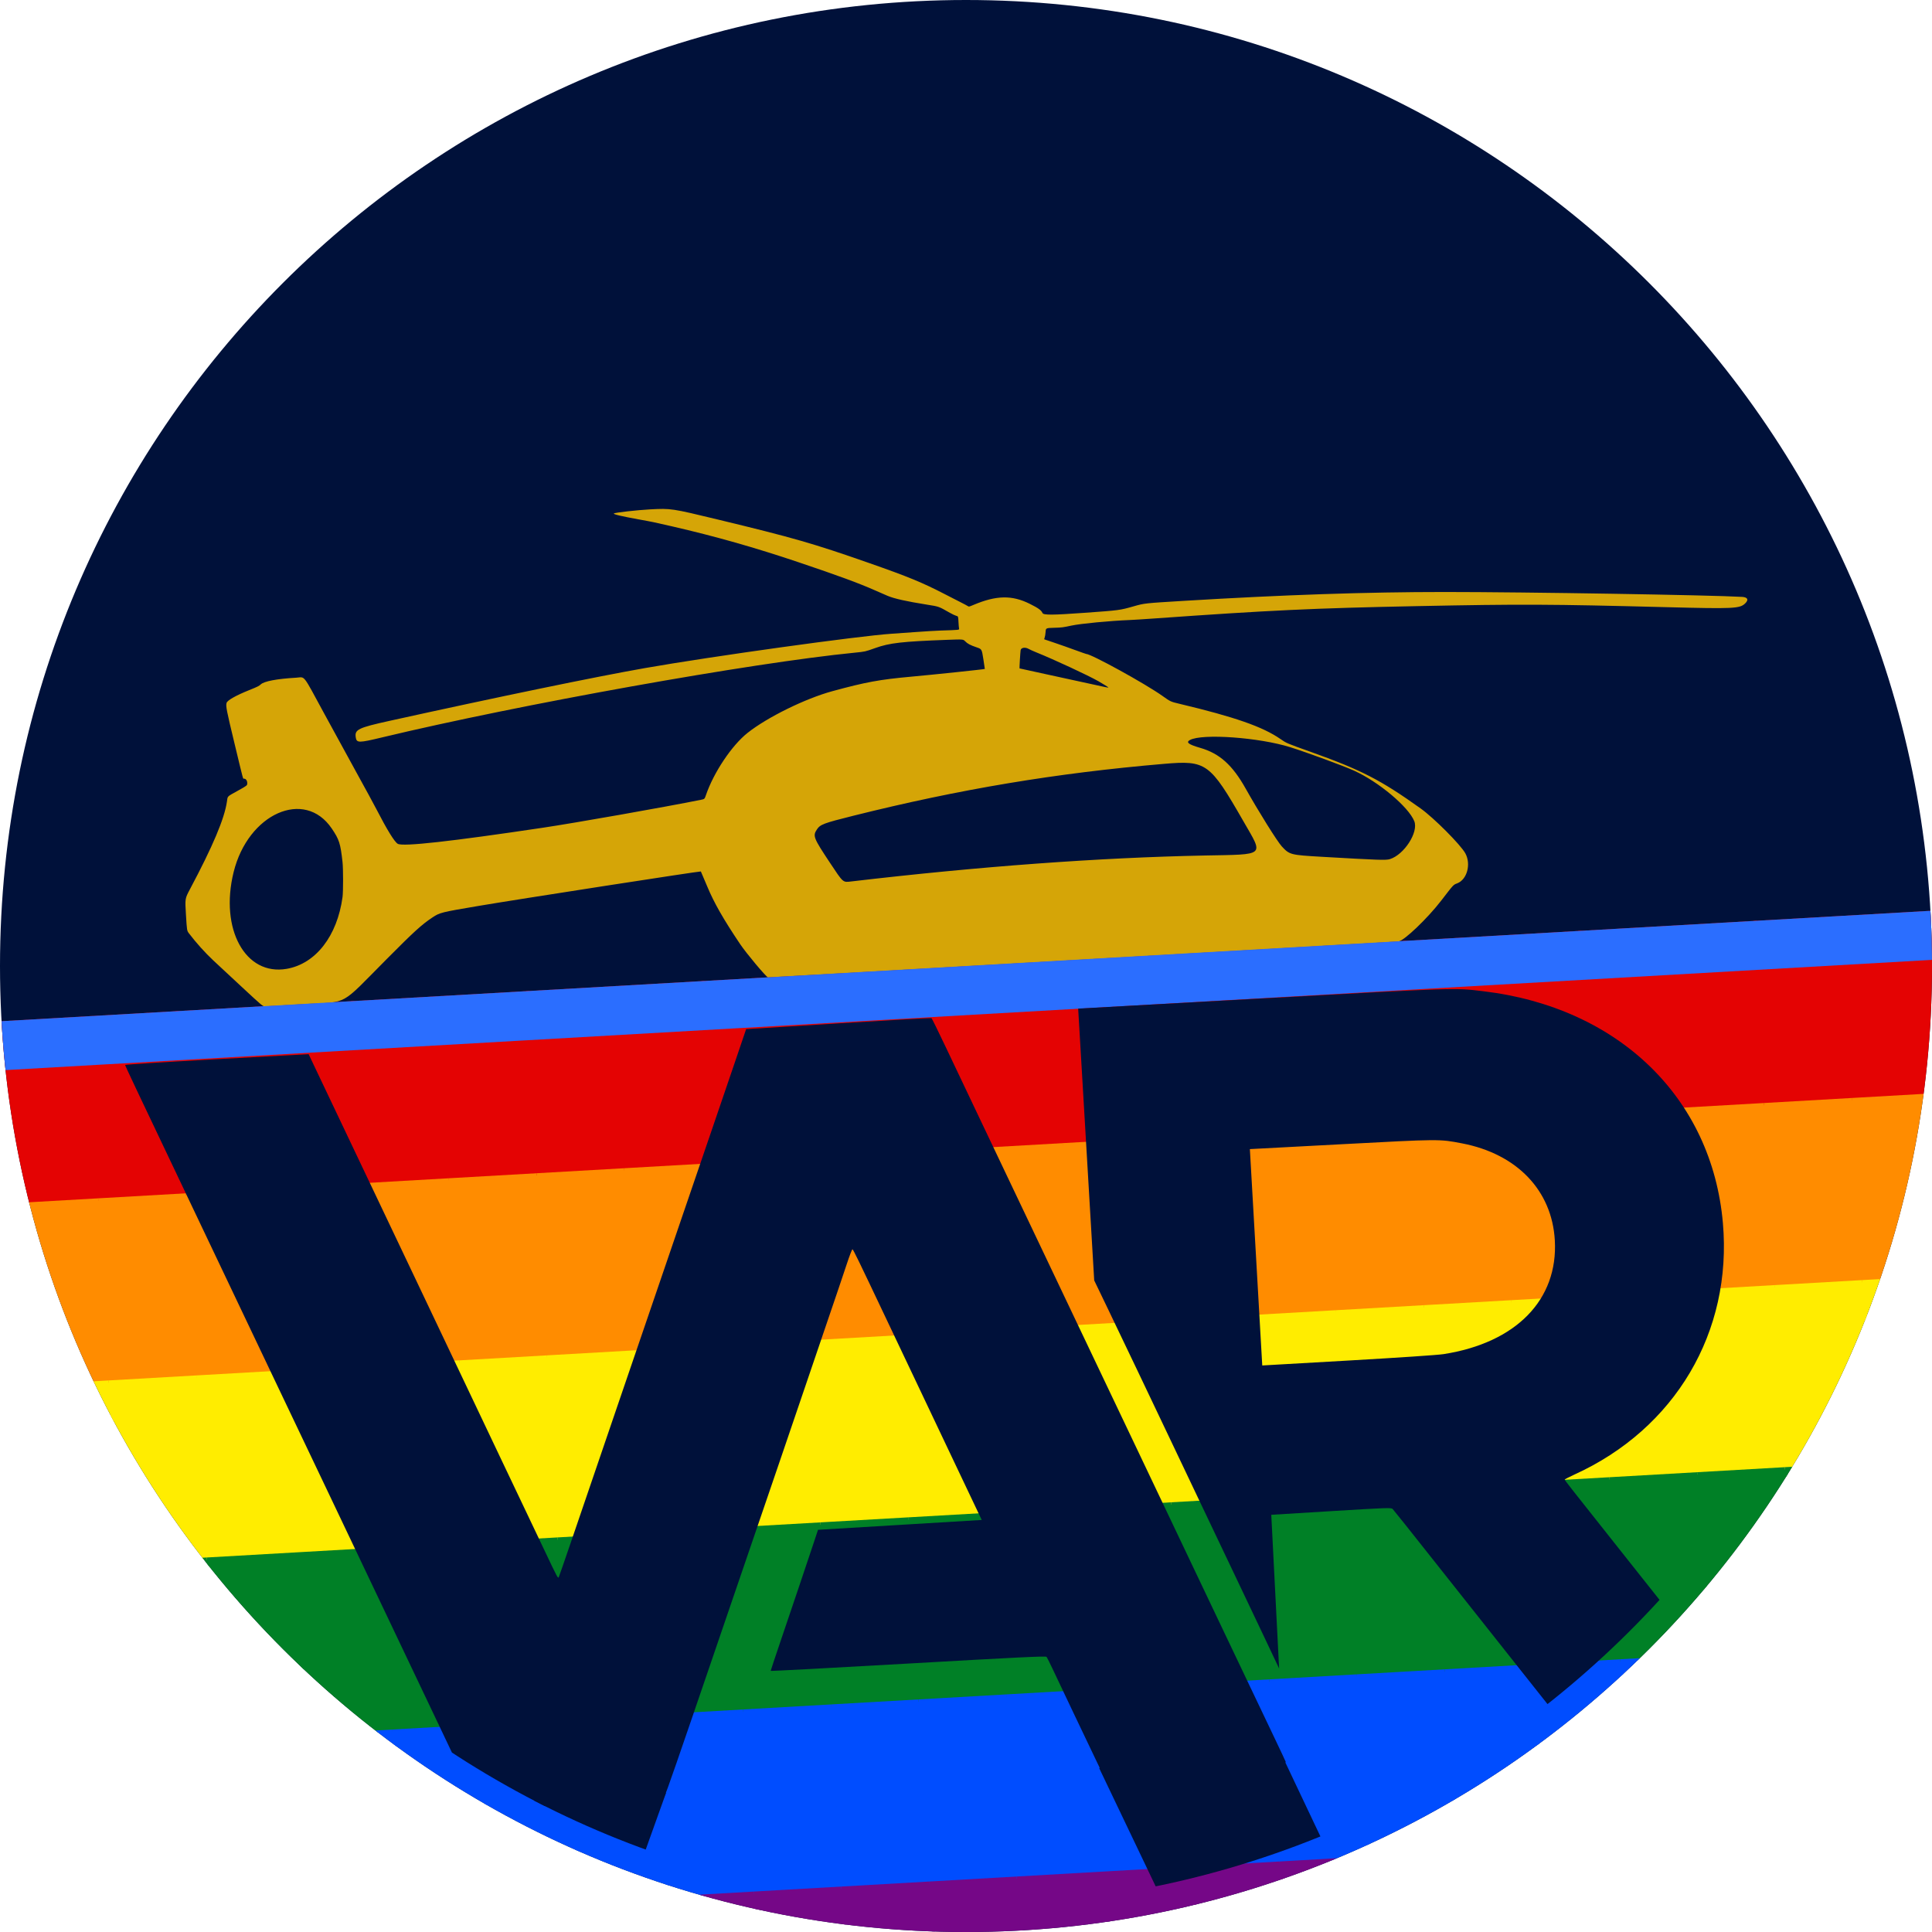
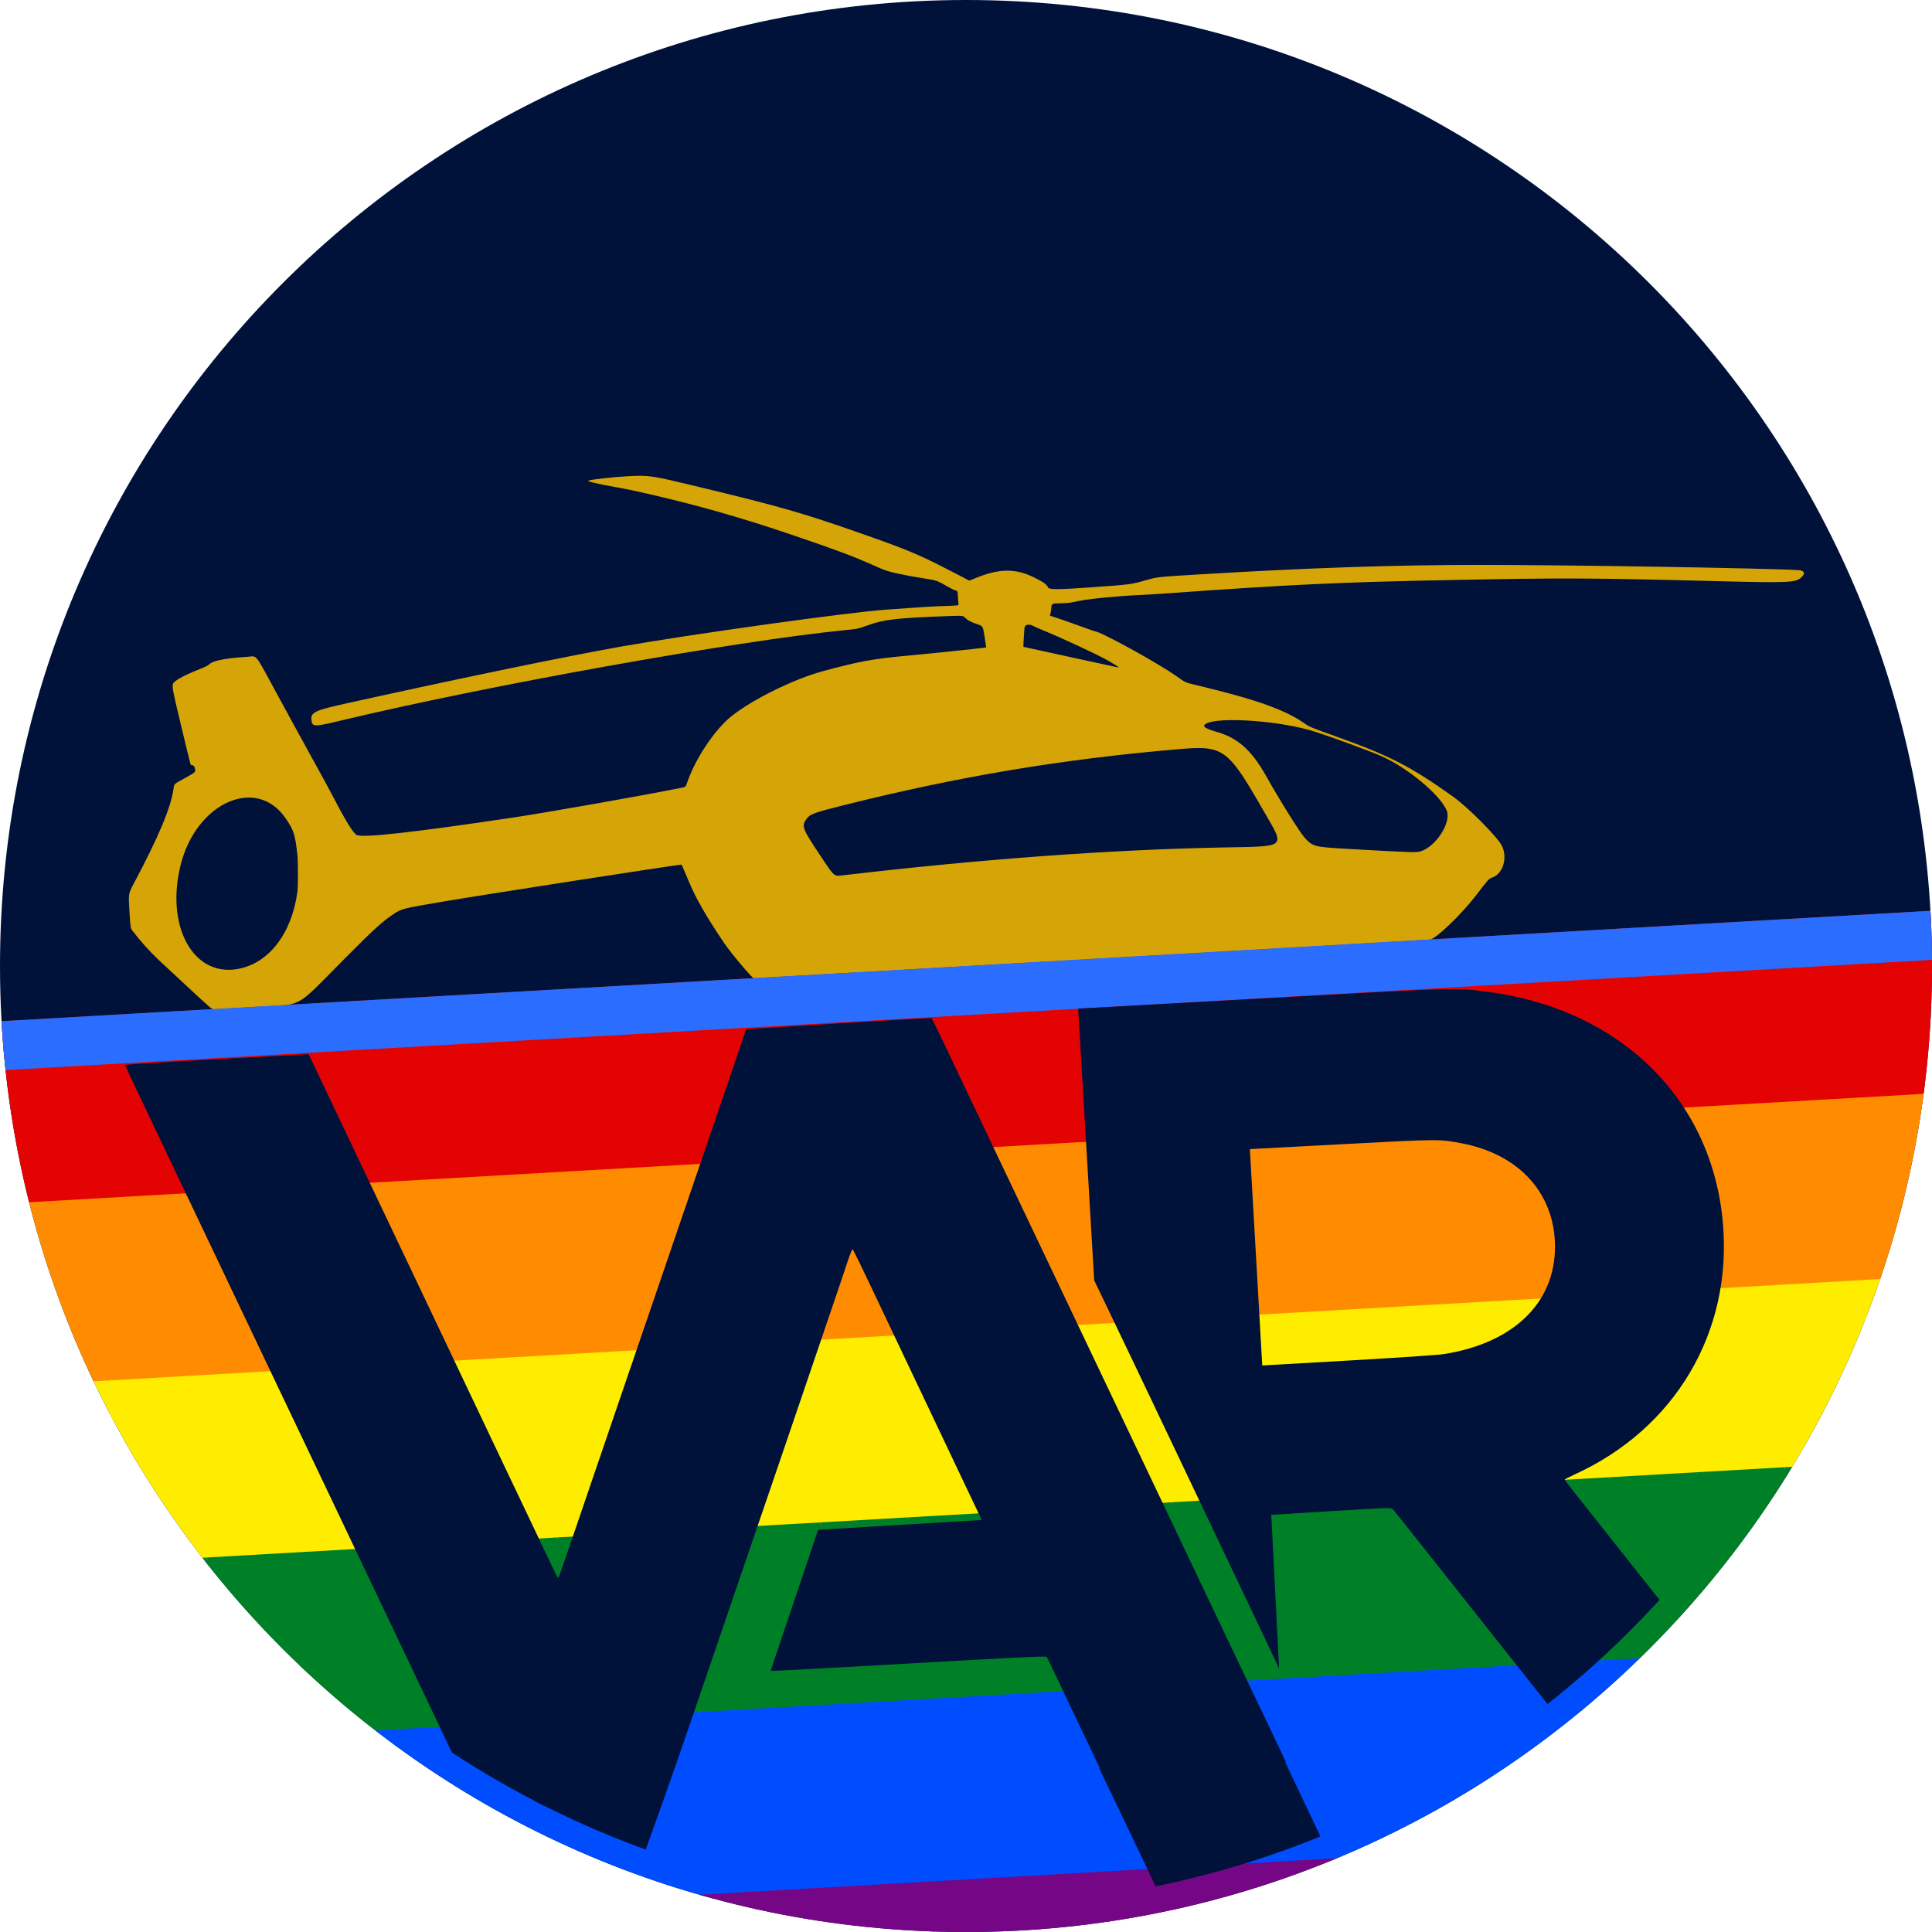
<svg xmlns="http://www.w3.org/2000/svg" viewBox="0 0 512 512" width="512" height="512">
  <defs>
    <clipPath id="a85">
      <circle cx="256" cy="256" r="256" />
    </clipPath>
  </defs>
  <g clip-path="url(#a85)">
    <circle cx="256" cy="256" r="256" fill="#00113A" />
    <defs>
      <clipPath id="f83">
        <rect x="-512" y="256" width="1536" height="1024" transform="rotate(-3.275 256 256)" />
      </clipPath>
    </defs>
    <g clip-path="url(#f83)">
      <g transform="rotate(-3.275 256 256)">
        <g transform="translate(0,256)">
          <defs>
            <clipPath id="pw61">
              <rect x="-0.40" y="-60" width="24.07" height="1024" />
            </clipPath>
          </defs>
          <g clip-path="url(#pw61)">
            <g>
              <rect x="-512" y="0.00" width="1536" height="48.93" fill="#E40303" />
              <rect x="-512" y="48.33" width="1536" height="48.93" fill="#FF8C00" />
              <rect x="-512" y="96.67" width="1536" height="48.93" fill="#FFED00" />
              <rect x="-512" y="145.00" width="1536" height="48.93" fill="#008026" />
              <rect x="-512" y="193.33" width="1536" height="48.93" fill="#004DFF" />
              <rect x="-512" y="241.67" width="1536" height="48.93" fill="#750787" />
              <animateTransform attributeName="transform" type="translate" values="0 -8;0 8;0 -8" dur="2.6s" begin="-0.00s" repeatCount="indefinite" calcMode="spline" keySplines="0.4 0 0.6 1;0.4 0 0.6 1" />
            </g>
          </g>
          <defs>
            <clipPath id="pw62">
              <rect x="22.87" y="-60" width="24.07" height="1024" />
            </clipPath>
          </defs>
          <g clip-path="url(#pw62)">
            <g>
              <rect x="-512" y="0.00" width="1536" height="48.93" fill="#E40303" />
              <rect x="-512" y="48.33" width="1536" height="48.93" fill="#FF8C00" />
              <rect x="-512" y="96.67" width="1536" height="48.93" fill="#FFED00" />
              <rect x="-512" y="145.00" width="1536" height="48.93" fill="#008026" />
              <rect x="-512" y="193.33" width="1536" height="48.93" fill="#004DFF" />
              <rect x="-512" y="241.67" width="1536" height="48.93" fill="#750787" />
              <animateTransform attributeName="transform" type="translate" values="0 -8;0 8;0 -8" dur="2.6s" begin="-0.12s" repeatCount="indefinite" calcMode="spline" keySplines="0.4 0 0.6 1;0.4 0 0.6 1" />
            </g>
          </g>
          <defs>
            <clipPath id="pw63">
              <rect x="46.15" y="-60" width="24.07" height="1024" />
            </clipPath>
          </defs>
          <g clip-path="url(#pw63)">
            <g>
              <rect x="-512" y="0.00" width="1536" height="48.93" fill="#E40303" />
              <rect x="-512" y="48.33" width="1536" height="48.93" fill="#FF8C00" />
              <rect x="-512" y="96.67" width="1536" height="48.93" fill="#FFED00" />
              <rect x="-512" y="145.00" width="1536" height="48.93" fill="#008026" />
              <rect x="-512" y="193.33" width="1536" height="48.93" fill="#004DFF" />
              <rect x="-512" y="241.67" width="1536" height="48.93" fill="#750787" />
              <animateTransform attributeName="transform" type="translate" values="0 -8;0 8;0 -8" dur="2.6s" begin="-0.24s" repeatCount="indefinite" calcMode="spline" keySplines="0.4 0 0.6 1;0.4 0 0.6 1" />
            </g>
          </g>
          <defs>
            <clipPath id="pw64">
              <rect x="69.42" y="-60" width="24.07" height="1024" />
            </clipPath>
          </defs>
          <g clip-path="url(#pw64)">
            <g>
              <rect x="-512" y="0.00" width="1536" height="48.93" fill="#E40303" />
              <rect x="-512" y="48.33" width="1536" height="48.93" fill="#FF8C00" />
              <rect x="-512" y="96.67" width="1536" height="48.93" fill="#FFED00" />
              <rect x="-512" y="145.00" width="1536" height="48.93" fill="#008026" />
              <rect x="-512" y="193.33" width="1536" height="48.93" fill="#004DFF" />
              <rect x="-512" y="241.67" width="1536" height="48.93" fill="#750787" />
              <animateTransform attributeName="transform" type="translate" values="0 -8;0 8;0 -8" dur="2.6s" begin="-0.35s" repeatCount="indefinite" calcMode="spline" keySplines="0.4 0 0.6 1;0.4 0 0.6 1" />
            </g>
          </g>
          <defs>
            <clipPath id="pw65">
              <rect x="92.69" y="-60" width="24.07" height="1024" />
            </clipPath>
          </defs>
          <g clip-path="url(#pw65)">
            <g>
              <rect x="-512" y="0.00" width="1536" height="48.93" fill="#E40303" />
              <rect x="-512" y="48.33" width="1536" height="48.93" fill="#FF8C00" />
              <rect x="-512" y="96.67" width="1536" height="48.93" fill="#FFED00" />
              <rect x="-512" y="145.00" width="1536" height="48.93" fill="#008026" />
              <rect x="-512" y="193.33" width="1536" height="48.93" fill="#004DFF" />
              <rect x="-512" y="241.67" width="1536" height="48.93" fill="#750787" />
              <animateTransform attributeName="transform" type="translate" values="0 -8;0 8;0 -8" dur="2.6s" begin="-0.47s" repeatCount="indefinite" calcMode="spline" keySplines="0.4 0 0.6 1;0.4 0 0.6 1" />
            </g>
          </g>
          <defs>
            <clipPath id="pw66">
              <rect x="115.96" y="-60" width="24.07" height="1024" />
            </clipPath>
          </defs>
          <g clip-path="url(#pw66)">
            <g>
              <rect x="-512" y="0.00" width="1536" height="48.93" fill="#E40303" />
              <rect x="-512" y="48.33" width="1536" height="48.93" fill="#FF8C00" />
              <rect x="-512" y="96.67" width="1536" height="48.93" fill="#FFED00" />
              <rect x="-512" y="145.00" width="1536" height="48.93" fill="#008026" />
              <rect x="-512" y="193.33" width="1536" height="48.93" fill="#004DFF" />
              <rect x="-512" y="241.67" width="1536" height="48.93" fill="#750787" />
              <animateTransform attributeName="transform" type="translate" values="0 -8;0 8;0 -8" dur="2.6s" begin="-0.59s" repeatCount="indefinite" calcMode="spline" keySplines="0.4 0 0.6 1;0.4 0 0.6 1" />
            </g>
          </g>
          <defs>
            <clipPath id="pw67">
              <rect x="139.24" y="-60" width="24.07" height="1024" />
            </clipPath>
          </defs>
          <g clip-path="url(#pw67)">
            <g>
              <rect x="-512" y="0.00" width="1536" height="48.93" fill="#E40303" />
              <rect x="-512" y="48.33" width="1536" height="48.93" fill="#FF8C00" />
              <rect x="-512" y="96.67" width="1536" height="48.93" fill="#FFED00" />
              <rect x="-512" y="145.00" width="1536" height="48.93" fill="#008026" />
              <rect x="-512" y="193.33" width="1536" height="48.93" fill="#004DFF" />
              <rect x="-512" y="241.67" width="1536" height="48.93" fill="#750787" />
              <animateTransform attributeName="transform" type="translate" values="0 -8;0 8;0 -8" dur="2.6s" begin="-0.71s" repeatCount="indefinite" calcMode="spline" keySplines="0.4 0 0.6 1;0.4 0 0.6 1" />
            </g>
          </g>
          <defs>
            <clipPath id="pw68">
              <rect x="162.51" y="-60" width="24.07" height="1024" />
            </clipPath>
          </defs>
          <g clip-path="url(#pw68)">
            <g>
              <rect x="-512" y="0.00" width="1536" height="48.93" fill="#E40303" />
              <rect x="-512" y="48.33" width="1536" height="48.93" fill="#FF8C00" />
              <rect x="-512" y="96.67" width="1536" height="48.93" fill="#FFED00" />
              <rect x="-512" y="145.00" width="1536" height="48.93" fill="#008026" />
              <rect x="-512" y="193.33" width="1536" height="48.93" fill="#004DFF" />
              <rect x="-512" y="241.67" width="1536" height="48.93" fill="#750787" />
              <animateTransform attributeName="transform" type="translate" values="0 -8;0 8;0 -8" dur="2.6s" begin="-0.83s" repeatCount="indefinite" calcMode="spline" keySplines="0.4 0 0.6 1;0.4 0 0.6 1" />
            </g>
          </g>
          <defs>
            <clipPath id="pw69">
              <rect x="185.78" y="-60" width="24.07" height="1024" />
            </clipPath>
          </defs>
          <g clip-path="url(#pw69)">
            <g>
              <rect x="-512" y="0.00" width="1536" height="48.93" fill="#E40303" />
              <rect x="-512" y="48.33" width="1536" height="48.93" fill="#FF8C00" />
              <rect x="-512" y="96.67" width="1536" height="48.93" fill="#FFED00" />
              <rect x="-512" y="145.00" width="1536" height="48.93" fill="#008026" />
              <rect x="-512" y="193.33" width="1536" height="48.93" fill="#004DFF" />
              <rect x="-512" y="241.67" width="1536" height="48.93" fill="#750787" />
              <animateTransform attributeName="transform" type="translate" values="0 -8;0 8;0 -8" dur="2.6s" begin="-0.95s" repeatCount="indefinite" calcMode="spline" keySplines="0.4 0 0.6 1;0.4 0 0.6 1" />
            </g>
          </g>
          <defs>
            <clipPath id="pw70">
              <rect x="209.05" y="-60" width="24.07" height="1024" />
            </clipPath>
          </defs>
          <g clip-path="url(#pw70)">
            <g>
              <rect x="-512" y="0.00" width="1536" height="48.93" fill="#E40303" />
              <rect x="-512" y="48.33" width="1536" height="48.93" fill="#FF8C00" />
              <rect x="-512" y="96.67" width="1536" height="48.93" fill="#FFED00" />
              <rect x="-512" y="145.00" width="1536" height="48.93" fill="#008026" />
              <rect x="-512" y="193.33" width="1536" height="48.93" fill="#004DFF" />
              <rect x="-512" y="241.67" width="1536" height="48.93" fill="#750787" />
              <animateTransform attributeName="transform" type="translate" values="0 -8;0 8;0 -8" dur="2.6s" begin="-1.06s" repeatCount="indefinite" calcMode="spline" keySplines="0.4 0 0.6 1;0.4 0 0.6 1" />
            </g>
          </g>
          <defs>
            <clipPath id="pw71">
              <rect x="232.33" y="-60" width="24.07" height="1024" />
            </clipPath>
          </defs>
          <g clip-path="url(#pw71)">
            <g>
              <rect x="-512" y="0.00" width="1536" height="48.93" fill="#E40303" />
              <rect x="-512" y="48.33" width="1536" height="48.93" fill="#FF8C00" />
              <rect x="-512" y="96.67" width="1536" height="48.93" fill="#FFED00" />
              <rect x="-512" y="145.00" width="1536" height="48.93" fill="#008026" />
              <rect x="-512" y="193.33" width="1536" height="48.93" fill="#004DFF" />
              <rect x="-512" y="241.67" width="1536" height="48.93" fill="#750787" />
              <animateTransform attributeName="transform" type="translate" values="0 -8;0 8;0 -8" dur="2.6s" begin="-1.18s" repeatCount="indefinite" calcMode="spline" keySplines="0.4 0 0.6 1;0.4 0 0.6 1" />
            </g>
          </g>
          <defs>
            <clipPath id="pw72">
              <rect x="255.60" y="-60" width="24.07" height="1024" />
            </clipPath>
          </defs>
          <g clip-path="url(#pw72)">
            <g>
              <rect x="-512" y="0.00" width="1536" height="48.93" fill="#E40303" />
              <rect x="-512" y="48.33" width="1536" height="48.93" fill="#FF8C00" />
              <rect x="-512" y="96.67" width="1536" height="48.93" fill="#FFED00" />
              <rect x="-512" y="145.00" width="1536" height="48.93" fill="#008026" />
              <rect x="-512" y="193.33" width="1536" height="48.93" fill="#004DFF" />
              <rect x="-512" y="241.67" width="1536" height="48.93" fill="#750787" />
              <animateTransform attributeName="transform" type="translate" values="0 -8;0 8;0 -8" dur="2.6s" begin="-1.30s" repeatCount="indefinite" calcMode="spline" keySplines="0.4 0 0.6 1;0.4 0 0.6 1" />
            </g>
          </g>
          <defs>
            <clipPath id="pw73">
              <rect x="278.87" y="-60" width="24.07" height="1024" />
            </clipPath>
          </defs>
          <g clip-path="url(#pw73)">
            <g>
              <rect x="-512" y="0.00" width="1536" height="48.93" fill="#E40303" />
              <rect x="-512" y="48.33" width="1536" height="48.93" fill="#FF8C00" />
              <rect x="-512" y="96.67" width="1536" height="48.93" fill="#FFED00" />
              <rect x="-512" y="145.00" width="1536" height="48.93" fill="#008026" />
              <rect x="-512" y="193.33" width="1536" height="48.93" fill="#004DFF" />
              <rect x="-512" y="241.67" width="1536" height="48.93" fill="#750787" />
              <animateTransform attributeName="transform" type="translate" values="0 -8;0 8;0 -8" dur="2.6s" begin="-1.42s" repeatCount="indefinite" calcMode="spline" keySplines="0.4 0 0.6 1;0.4 0 0.6 1" />
            </g>
          </g>
          <defs>
            <clipPath id="pw74">
              <rect x="302.15" y="-60" width="24.07" height="1024" />
            </clipPath>
          </defs>
          <g clip-path="url(#pw74)">
            <g>
              <rect x="-512" y="0.00" width="1536" height="48.93" fill="#E40303" />
              <rect x="-512" y="48.33" width="1536" height="48.93" fill="#FF8C00" />
              <rect x="-512" y="96.67" width="1536" height="48.93" fill="#FFED00" />
              <rect x="-512" y="145.00" width="1536" height="48.93" fill="#008026" />
              <rect x="-512" y="193.33" width="1536" height="48.93" fill="#004DFF" />
              <rect x="-512" y="241.67" width="1536" height="48.93" fill="#750787" />
              <animateTransform attributeName="transform" type="translate" values="0 -8;0 8;0 -8" dur="2.6s" begin="-1.54s" repeatCount="indefinite" calcMode="spline" keySplines="0.4 0 0.6 1;0.4 0 0.6 1" />
            </g>
          </g>
          <defs>
            <clipPath id="pw75">
              <rect x="325.42" y="-60" width="24.07" height="1024" />
            </clipPath>
          </defs>
          <g clip-path="url(#pw75)">
            <g>
              <rect x="-512" y="0.00" width="1536" height="48.93" fill="#E40303" />
              <rect x="-512" y="48.33" width="1536" height="48.93" fill="#FF8C00" />
              <rect x="-512" y="96.67" width="1536" height="48.93" fill="#FFED00" />
              <rect x="-512" y="145.00" width="1536" height="48.93" fill="#008026" />
              <rect x="-512" y="193.33" width="1536" height="48.93" fill="#004DFF" />
              <rect x="-512" y="241.67" width="1536" height="48.93" fill="#750787" />
              <animateTransform attributeName="transform" type="translate" values="0 -8;0 8;0 -8" dur="2.6s" begin="-1.65s" repeatCount="indefinite" calcMode="spline" keySplines="0.4 0 0.6 1;0.4 0 0.6 1" />
            </g>
          </g>
          <defs>
            <clipPath id="pw76">
              <rect x="348.69" y="-60" width="24.07" height="1024" />
            </clipPath>
          </defs>
          <g clip-path="url(#pw76)">
            <g>
              <rect x="-512" y="0.00" width="1536" height="48.93" fill="#E40303" />
              <rect x="-512" y="48.33" width="1536" height="48.93" fill="#FF8C00" />
              <rect x="-512" y="96.67" width="1536" height="48.93" fill="#FFED00" />
              <rect x="-512" y="145.00" width="1536" height="48.93" fill="#008026" />
              <rect x="-512" y="193.33" width="1536" height="48.93" fill="#004DFF" />
              <rect x="-512" y="241.67" width="1536" height="48.93" fill="#750787" />
              <animateTransform attributeName="transform" type="translate" values="0 -8;0 8;0 -8" dur="2.6s" begin="-1.77s" repeatCount="indefinite" calcMode="spline" keySplines="0.4 0 0.6 1;0.4 0 0.6 1" />
            </g>
          </g>
          <defs>
            <clipPath id="pw77">
              <rect x="371.96" y="-60" width="24.07" height="1024" />
            </clipPath>
          </defs>
          <g clip-path="url(#pw77)">
            <g>
              <rect x="-512" y="0.00" width="1536" height="48.93" fill="#E40303" />
              <rect x="-512" y="48.33" width="1536" height="48.93" fill="#FF8C00" />
              <rect x="-512" y="96.67" width="1536" height="48.93" fill="#FFED00" />
              <rect x="-512" y="145.00" width="1536" height="48.93" fill="#008026" />
              <rect x="-512" y="193.33" width="1536" height="48.93" fill="#004DFF" />
              <rect x="-512" y="241.67" width="1536" height="48.93" fill="#750787" />
              <animateTransform attributeName="transform" type="translate" values="0 -8;0 8;0 -8" dur="2.6s" begin="-1.89s" repeatCount="indefinite" calcMode="spline" keySplines="0.4 0 0.6 1;0.4 0 0.6 1" />
            </g>
          </g>
          <defs>
            <clipPath id="pw78">
              <rect x="395.24" y="-60" width="24.07" height="1024" />
            </clipPath>
          </defs>
          <g clip-path="url(#pw78)">
            <g>
              <rect x="-512" y="0.00" width="1536" height="48.93" fill="#E40303" />
              <rect x="-512" y="48.33" width="1536" height="48.93" fill="#FF8C00" />
              <rect x="-512" y="96.67" width="1536" height="48.93" fill="#FFED00" />
              <rect x="-512" y="145.00" width="1536" height="48.93" fill="#008026" />
              <rect x="-512" y="193.33" width="1536" height="48.93" fill="#004DFF" />
              <rect x="-512" y="241.67" width="1536" height="48.93" fill="#750787" />
              <animateTransform attributeName="transform" type="translate" values="0 -8;0 8;0 -8" dur="2.6s" begin="-2.01s" repeatCount="indefinite" calcMode="spline" keySplines="0.4 0 0.6 1;0.4 0 0.6 1" />
            </g>
          </g>
          <defs>
            <clipPath id="pw79">
              <rect x="418.51" y="-60" width="24.07" height="1024" />
            </clipPath>
          </defs>
          <g clip-path="url(#pw79)">
            <g>
              <rect x="-512" y="0.00" width="1536" height="48.93" fill="#E40303" />
              <rect x="-512" y="48.33" width="1536" height="48.93" fill="#FF8C00" />
              <rect x="-512" y="96.67" width="1536" height="48.93" fill="#FFED00" />
              <rect x="-512" y="145.00" width="1536" height="48.93" fill="#008026" />
              <rect x="-512" y="193.33" width="1536" height="48.93" fill="#004DFF" />
              <rect x="-512" y="241.67" width="1536" height="48.93" fill="#750787" />
              <animateTransform attributeName="transform" type="translate" values="0 -8;0 8;0 -8" dur="2.6s" begin="-2.13s" repeatCount="indefinite" calcMode="spline" keySplines="0.4 0 0.6 1;0.4 0 0.6 1" />
            </g>
          </g>
          <defs>
            <clipPath id="pw80">
              <rect x="441.78" y="-60" width="24.07" height="1024" />
            </clipPath>
          </defs>
          <g clip-path="url(#pw80)">
            <g>
              <rect x="-512" y="0.00" width="1536" height="48.93" fill="#E40303" />
              <rect x="-512" y="48.33" width="1536" height="48.93" fill="#FF8C00" />
              <rect x="-512" y="96.67" width="1536" height="48.93" fill="#FFED00" />
              <rect x="-512" y="145.00" width="1536" height="48.93" fill="#008026" />
              <rect x="-512" y="193.33" width="1536" height="48.93" fill="#004DFF" />
              <rect x="-512" y="241.67" width="1536" height="48.93" fill="#750787" />
              <animateTransform attributeName="transform" type="translate" values="0 -8;0 8;0 -8" dur="2.6s" begin="-2.25s" repeatCount="indefinite" calcMode="spline" keySplines="0.4 0 0.6 1;0.4 0 0.6 1" />
            </g>
          </g>
          <defs>
            <clipPath id="pw81">
              <rect x="465.05" y="-60" width="24.07" height="1024" />
            </clipPath>
          </defs>
          <g clip-path="url(#pw81)">
            <g>
              <rect x="-512" y="0.00" width="1536" height="48.93" fill="#E40303" />
              <rect x="-512" y="48.33" width="1536" height="48.93" fill="#FF8C00" />
              <rect x="-512" y="96.67" width="1536" height="48.93" fill="#FFED00" />
              <rect x="-512" y="145.00" width="1536" height="48.93" fill="#008026" />
              <rect x="-512" y="193.33" width="1536" height="48.93" fill="#004DFF" />
              <rect x="-512" y="241.67" width="1536" height="48.93" fill="#750787" />
              <animateTransform attributeName="transform" type="translate" values="0 -8;0 8;0 -8" dur="2.6s" begin="-2.36s" repeatCount="indefinite" calcMode="spline" keySplines="0.4 0 0.6 1;0.4 0 0.6 1" />
            </g>
          </g>
          <defs>
            <clipPath id="pw82">
              <rect x="488.33" y="-60" width="24.07" height="1024" />
            </clipPath>
          </defs>
          <g clip-path="url(#pw82)">
            <g>
              <rect x="-512" y="0.00" width="1536" height="48.93" fill="#E40303" />
              <rect x="-512" y="48.33" width="1536" height="48.93" fill="#FF8C00" />
              <rect x="-512" y="96.67" width="1536" height="48.93" fill="#FFED00" />
              <rect x="-512" y="145.00" width="1536" height="48.93" fill="#008026" />
              <rect x="-512" y="193.33" width="1536" height="48.93" fill="#004DFF" />
              <rect x="-512" y="241.67" width="1536" height="48.93" fill="#750787" />
              <animateTransform attributeName="transform" type="translate" values="0 -8;0 8;0 -8" dur="2.6s" begin="-2.48s" repeatCount="indefinite" calcMode="spline" keySplines="0.4 0 0.6 1;0.4 0 0.6 1" />
            </g>
          </g>
        </g>
      </g>
    </g>
-     <g fill="#D5A507" transform="translate(49.00,134.89) scale(0.414)">
+     <g fill="#D5A507" transform="translate(34.00,126.11) scale(0.444)">
      <path d="M35.7 305.27C27.86 297.99 20 290.67 18.23 289.02C12.94 284.07 7.26 277.76 2.59 271.63C1.3 269.94 1.3 269.94 0.67 259.67C0.04 249.4 0.04 249.4 3.21 243.43C17.85 215.93 25.31 198.26 26.9 187.33C27.45 183.58 26.65 184.36 34.25 180.13C39.92 176.97 39.91 176.98 39.91 175.49C39.91 173.85 39.02 172.61 37.83 172.6C37.11 172.6 37.81 175.22 31.69 149.81C26.64 128.87 26.11 126.2 26.67 124.15C27.12 122.49 32.62 119.37 41.13 115.95C46.53 113.78 47.49 113.3 48.58 112.26C50.67 110.26 58.97 108.69 71.24 107.99C77.19 107.64 74.98 104.81 89.29 131.15C96.15 143.79 105.73 161.29 110.57 170.04C115.41 178.79 120.75 188.62 122.44 191.88C129.48 205.52 134.23 213.21 136.29 214.34C139.72 216.22 170.18 212.83 229.23 204.01C250.02 200.91 306.75 190.88 330.23 186.17C332.66 185.68 332.66 185.68 333.54 183.12C338.5 168.63 350.1 151.3 360.17 143.32C372.8 133.3 397.13 121.34 414.41 116.63C435.84 110.79 444.66 109.17 464.81 107.34C479.81 105.98 511.76 102.62 512.05 102.38C512.08 102.36 511.65 99.49 511.1 96.01C510.1 89.68 510.1 89.68 506.87 88.58C502.65 87.13 501 86.26 499.45 84.67C498.18 83.37 498.18 83.37 487.88 83.75C459.05 84.82 451.08 85.73 441.9 89.01C435.4 91.33 435.45 91.31 428.8 91.97C362.81 98.45 214.12 125.11 126.21 146.21C111.13 149.83 109.91 149.82 109.35 146.09C108.62 141.18 110.96 140.04 130.7 135.68C199.78 120.43 262.82 107.4 294.63 101.81C336.98 94.36 431.41 81.22 452.54 79.84C455.13 79.67 462.05 79.18 467.91 78.75C473.77 78.33 480.74 77.91 483.41 77.82C496.02 77.41 495.76 77.44 495.55 76.49C495.44 76.03 495.28 74.08 495.18 72.17C495.01 68.69 495.01 68.69 493.75 68.38C493.06 68.2 491.24 67.34 489.71 66.47C482.4 62.32 482.87 62.48 475.05 61.23C461.69 59.09 454.17 57.41 449.82 55.59C448.42 55 444.91 53.47 442.02 52.19C431.61 47.57 418.28 42.66 392.8 34.08C364.87 24.67 339.59 17.5 311.76 11.09C299.95 8.37 299.99 8.38 290.21 6.6C279.38 4.63 274.04 3.36 274.55 2.87C275.14 2.3 289.73 0.65 297.88 0.23C311.16 -0.46 311.55 -0.4 341.15 6.74C389.7 18.46 402.15 22.04 437.97 34.58C462.99 43.33 472.02 47.05 486.52 54.55C489.7 56.2 494.13 58.47 496.36 59.59C498.58 60.72 500.74 61.86 501.14 62.13C501.87 62.62 501.89 62.62 504.82 61.38C519.4 55.23 529.43 55.03 540.79 60.69C546.35 63.46 548.17 64.78 548.98 66.6C549.58 67.97 555.31 67.94 575.92 66.45C598.39 64.83 598.39 64.83 607.34 62.29C614.29 60.32 614.14 60.33 639.56 58.79C703.41 54.93 756.26 53.13 806.36 53.13C858.12 53.13 977.54 55.09 996.82 56.26C1000.43 56.48 1001.17 58.14 998.71 60.49C995.29 63.76 991.43 63.94 948.73 62.85C873.08 60.91 856.08 60.83 788.97 62.17C722.22 63.5 694.67 64.8 620.01 70.11C613.86 70.55 607 70.98 604.77 71.07C591.89 71.59 573.5 73.35 567.47 74.64C561.97 75.82 561.32 75.9 556.36 76.04C551.11 76.19 551.11 76.19 550.94 78.75C550.84 80.16 550.57 81.77 550.34 82.33C550.01 83.11 549.99 83.38 550.24 83.47C550.42 83.53 553.42 84.55 556.9 85.72C560.39 86.9 566.25 88.96 569.93 90.32C573.61 91.67 576.74 92.77 576.89 92.77C580.14 92.77 614.7 111.79 625.81 119.69C630.93 123.34 630.93 123.34 636.87 124.75C672.02 133.12 689.95 139.38 701.29 147.24C705.18 149.93 705.18 149.93 720.24 155.31C752.95 166.98 765.35 173.35 790.99 191.66C799.5 197.73 816.67 214.97 819.64 220.42C823.42 227.36 820.75 237.21 814.42 239.63C811.9 240.59 812.26 240.2 804.25 250.61C795.46 262.02 780.6 276.24 776.87 276.82C775.66 277 373.53 299.94 373.25 299.84C371.87 299.33 359.32 284.34 355.46 278.59C344.66 262.51 338.75 252.16 334.39 241.69C332.21 236.45 330.36 232.1 330.28 232.02C329.97 231.71 213.68 249.73 187.97 254.08C164.08 258.12 163.13 258.35 158.5 261.43C151.54 266.06 146.73 270.44 129.11 288.18C98.73 318.77 105.03 315.29 77.25 316.85C63.91 317.61 52.31 318.29 51.48 318.37C49.96 318.52 49.96 318.52 35.7 305.27ZM65.16 294.35C83.73 291.12 97.51 273.39 100.91 248.38C101.38 244.97 101.37 230.17 100.9 226C99.56 213.99 98.8 211.61 94.02 204.55C76.64 178.83 40.43 194.92 31.18 232.47C22.2 268.91 38.7 298.96 65.16 294.35ZM426.51 238.42C508.82 228.76 585.47 223.14 652.64 221.81C692.24 221.03 690.56 222.48 677.71 200.11C656.08 162.43 653.86 160.82 626.75 163.14C557.73 169.02 495.94 179.34 427.86 196.36C408.78 201.13 406.7 201.91 404.56 205.13C401.84 209.25 402.31 210.47 412.79 226.27C421.54 239.45 421.09 239.05 426.51 238.42ZM771.34 224.12C780.47 221.3 789.76 206.88 786.96 199.86C783.31 190.7 764.16 174.62 748.38 167.48C741.64 164.43 718.63 155.97 707.64 152.51C687.74 146.23 651.12 143.59 643.34 147.88C640.63 149.37 642.43 150.74 649.96 152.91C662.3 156.47 670.56 163.87 679.03 178.98C687.23 193.6 699.29 212.89 702.16 215.99C707.1 221.32 707.66 221.47 727.59 222.62C764.71 224.76 768.81 224.9 771.34 224.12ZM591.15 114.24C591.15 114.08 588 112.11 584.82 110.28C578.3 106.55 556.35 96.34 545.07 91.8C543.08 91 540.82 89.97 540.03 89.52C537.82 88.26 535.19 88.74 534.96 90.44C534.72 92.22 534.14 101.92 534.27 102.04C534.33 102.09 541.55 103.67 550.3 105.55C559.05 107.43 571.61 110.17 578.21 111.63C589.8 114.19 591.15 114.47 591.15 114.24Z" fill-rule="evenodd" />
    </g>
    <g transform="translate(256,256) rotate(-3.275)">
      <rect x="-614.4" y="0" width="1228.8" height="13" fill="#2B6EFF" />
    </g>
    <g transform="rotate(-3.275 256 256)">
      <defs>
        <clipPath id="wc84">
          <circle cx="256" cy="256" r="249.00" />
        </clipPath>
      </defs>
      <g clip-path="url(#wc84)">
        <g fill="#00113A" transform="translate(32.03,269.00) scale(0.42394)">
          <path d="M195.1 478.09C193.93 477.63 193.3 476.14 173.69 427.85C169.31 417.07 161.96 399.04 157.36 387.77C144.85 357.16 130.53 321.99 124.7 307.6C121.86 300.58 116.25 286.82 112.24 277.02C99.77 246.52 89.4 221.12 84.01 207.84C76.29 188.85 63.1 156.48 36.82 92.04C5.35 14.87 0 1.67 0 1.08C0 0.81 25.85 0.66 57.45 0.74L114.9 0.89L119.73 12.77C122.38 19.3 128.74 34.93 133.87 47.51C145.14 75.16 159.52 110.48 170.14 136.58C174.45 147.19 182.06 165.9 187.05 178.15C196.26 200.76 206.8 226.67 220.74 260.99C224.99 271.44 230.49 284.93 232.96 290.97C235.43 297.02 240.44 309.31 244.09 318.29C251.9 337.51 251.75 337.2 252.42 336.01C252.69 335.53 256.69 325.8 261.33 314.39C269.84 293.41 277.55 274.47 295.12 231.29C300.44 218.23 308.05 199.52 312.04 189.73C318.74 173.26 325.93 155.59 346.48 105.11C350.8 94.49 358.42 75.79 363.41 63.54C368.4 51.29 376.16 32.19 380.66 21.08L388.83 0.89L446.64 0.59C478.44 0.43 504.66 0.45 504.91 0.64C505.16 0.82 508.67 9.11 512.7 19.04C516.73 28.98 524.11 47.13 529.11 59.38C541.84 90.6 555.55 124.24 565.9 149.64C570.75 161.56 578.1 179.6 582.23 189.73C586.36 199.85 593.99 218.56 599.17 231.29C604.36 244.03 612.91 265.01 618.18 277.91C633.59 315.68 644.01 341.24 650.83 358.08C654.35 366.73 659.95 380.49 663.29 388.66C666.63 396.82 673.22 412.99 677.95 424.58C682.68 436.18 689.46 452.8 693.03 461.52C696.6 470.24 699.52 477.52 699.52 477.7C699.52 477.88 673.66 478.03 642.04 478.03L584.56 478.03L581.68 471.05C577.2 460.19 560.23 418.53 557.18 410.93C555.68 407.17 554.19 403.76 553.87 403.36C553.42 402.77 535.39 402.61 467.27 402.61C419.95 402.61 381.24 402.46 381.24 402.26C381.24 402.07 384.56 393.72 388.61 383.71C396.8 363.5 408.21 335.11 412.82 323.49L415.81 315.92L467.08 315.77L518.34 315.62L513.87 304.63C511.41 298.59 505.44 283.89 500.59 271.97C495.75 260.05 487.88 240.68 483.1 228.92C478.32 217.16 470.83 198.72 466.45 187.95C450.59 148.87 447.82 142.25 447.34 142.09C447.07 142 445.2 146.13 443.18 151.28C441.16 156.42 434.67 172.52 428.75 187.05C422.83 201.59 414.81 221.36 410.93 231C407.04 240.63 399.56 259.07 394.3 271.97C376.24 316.27 366.82 339.41 358.64 359.56C345.14 392.83 338.8 408.42 330.37 429.04C311.03 476.38 310.36 477.95 309.1 478.28C307.23 478.79 196.4 478.6 195.1 478.09ZM881.95 474.91C879.81 472 876.03 466.65 856.48 438.84C852.23 432.79 840.49 416.09 830.38 401.72C820.26 387.35 807.21 368.78 801.36 360.45C784.84 336.91 776.14 324.62 775.21 323.48C774.4 322.5 772.01 322.45 736.79 322.59L699.23 322.74L698.93 370.83L698.63 418.92L690.21 398.15C685.57 386.72 677.74 367.49 672.81 355.4C667.87 343.32 660.52 325.28 656.47 315.32C652.42 305.36 644.8 286.65 639.54 273.75C634.28 260.85 625.94 240.41 621.01 228.33C616.08 216.24 608.68 198.2 604.57 188.24L597.09 170.13L596.94 85.03L596.79 -0.07L711.55 0.16C835.48 0.41 832.04 0.32 850.36 3.58C934.1 18.49 989.12 78.21 991.5 156.77C993.56 225.09 954.38 283.51 889.7 308.51C886.35 309.81 883.62 311.05 883.61 311.28C883.61 311.67 888.25 318.33 910.61 350.06C915.44 356.92 922.68 367.21 926.69 372.92C930.71 378.64 938.14 389.19 943.21 396.38C948.28 403.56 955.61 413.98 959.5 419.54C963.39 425.09 972.96 438.72 980.78 449.82C999.57 476.5 1000 477.12 1000 477.61C1000 477.84 973.95 478.03 942.12 478.03C884.24 478.03 884.24 478.03 881.95 474.91ZM812.44 228.62C858.16 224.16 885.99 198.77 885.99 161.52C885.99 130.34 865.44 106.28 831.53 97.74C817.42 94.19 818.24 94.23 756.09 93.98L698.93 93.75L698.93 161.48L698.93 229.22L752.61 229.22C784.27 229.22 808.81 228.97 812.44 228.62Z" fill-rule="evenodd" />
          <path d="M192.83 474.62 L311.60 474.62 L252.04 614.97 L252.04 614.97 ZM582.75 474.62 L697.88 474.62 L780.63 678.62 L666.26 678.62 ZM887.32 474.62 L997.18 474.62 L1138.70 678.62 L1067.96 678.62 Z" />
        </g>
      </g>
    </g>
  </g>
</svg>
